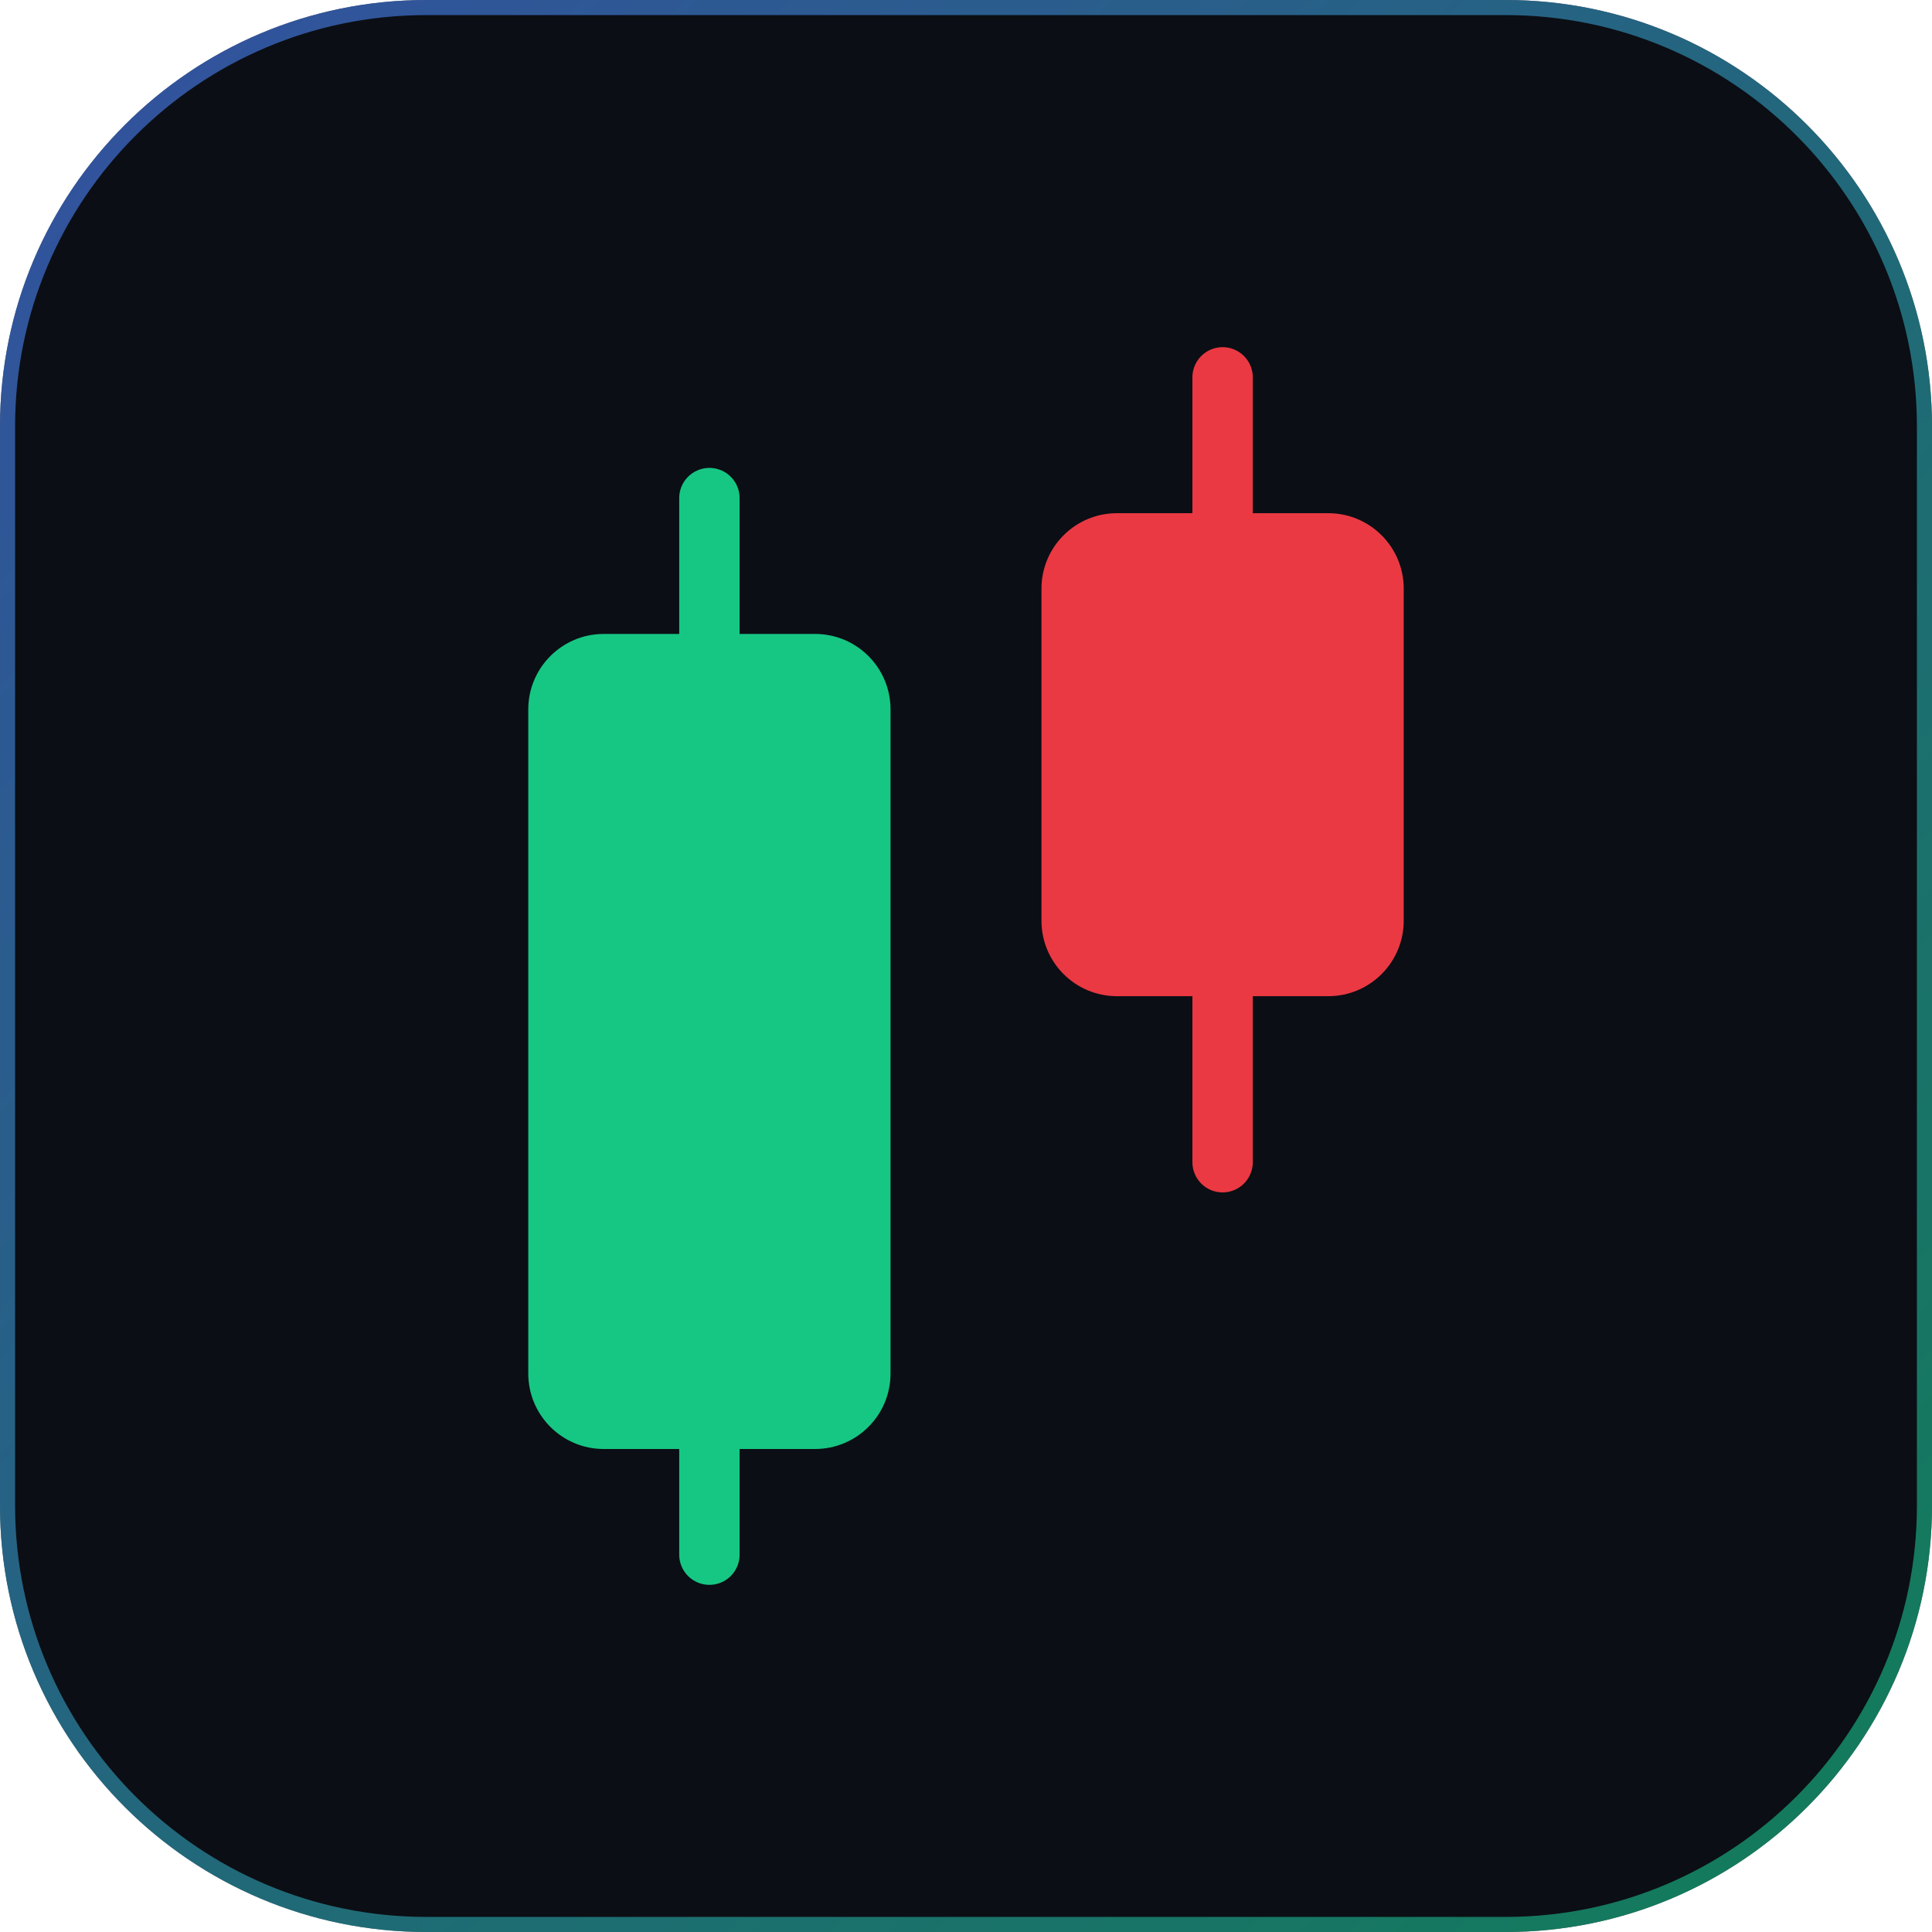
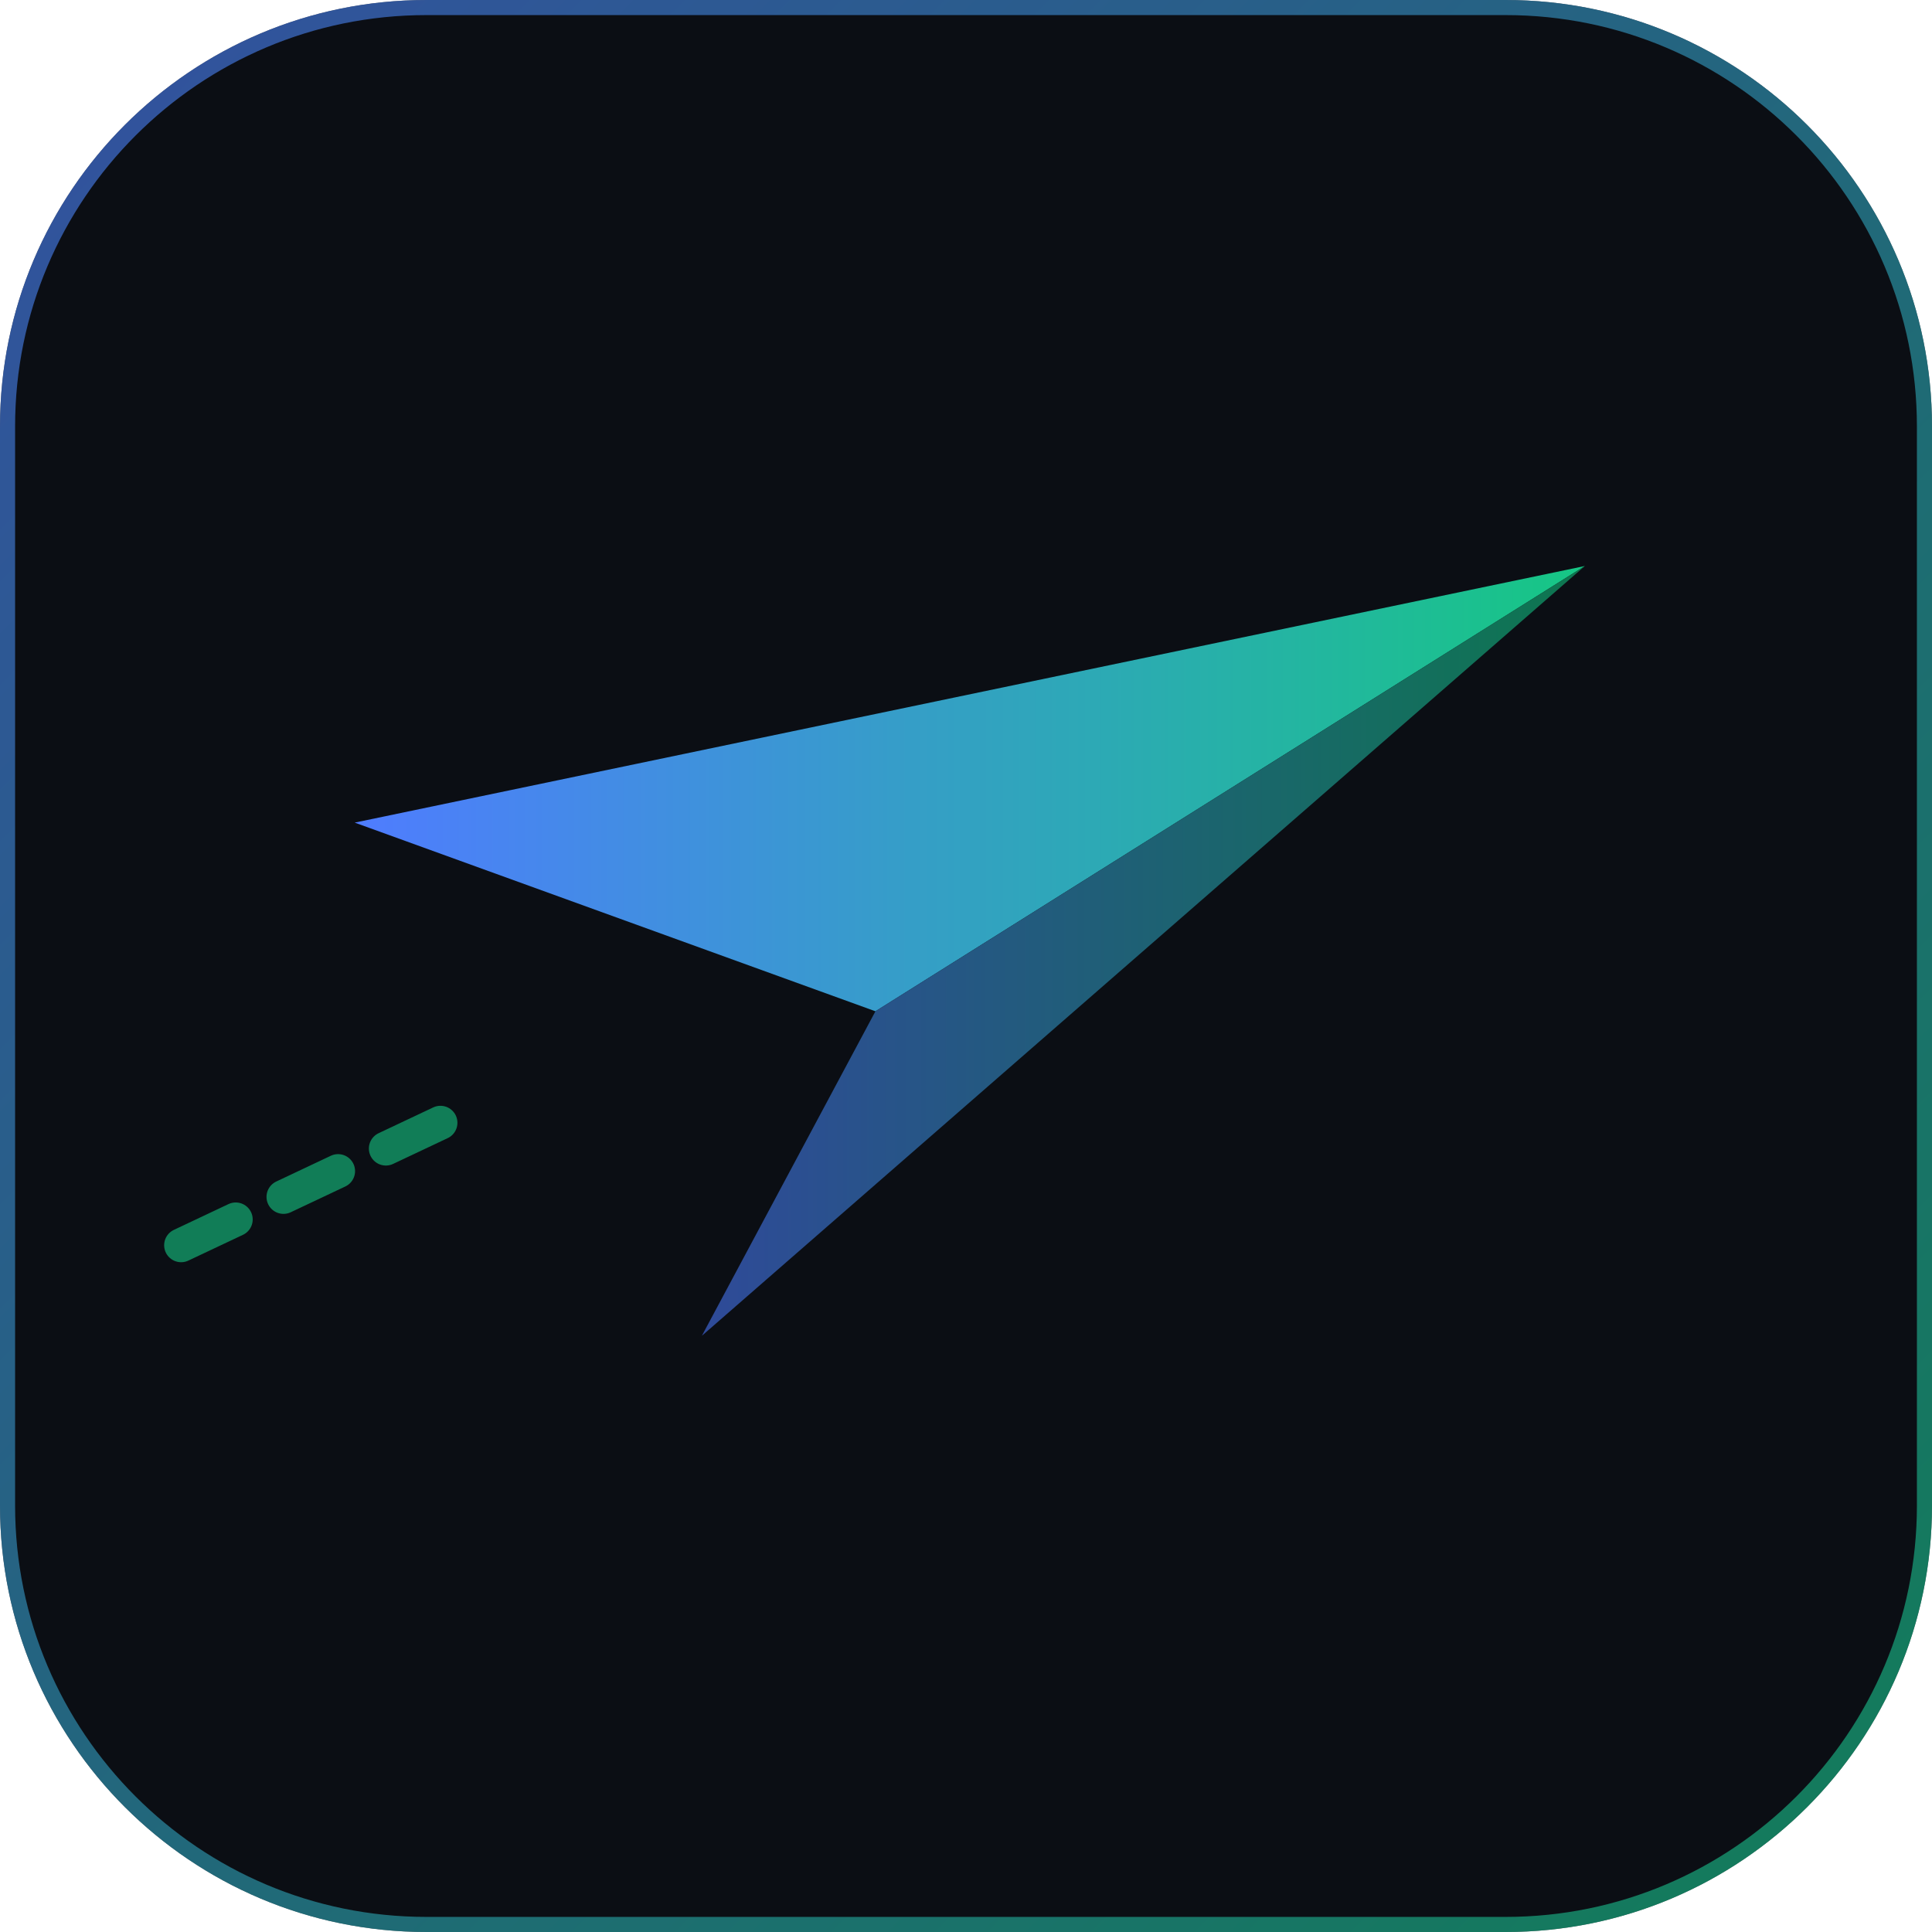
<svg xmlns="http://www.w3.org/2000/svg" viewBox="0 0 512 512">
  <defs>
    <linearGradient id="pt-edge" x1="0" y1="0" x2="1" y2="1">
      <stop offset="0" stop-color="#4F7CFF" />
      <stop offset="1" stop-color="#16C784" />
    </linearGradient>
+     <linearGradient id="pt-wing-top" x1="0" y1="0" x2="1" y2="0">
+       <stop offset="0" stop-color="#4F7CFF" />
+       <stop offset="1" stop-color="#16C784" />
+     </linearGradient>
+     <linearGradient id="pt-wing-bottom" x1="0" y1="0" x2="1" y2="0">
+       <stop offset="0" stop-color="#2F4A99" />
+       <stop offset="1" stop-color="#0D774F" />
+     </linearGradient>
  </defs>
  <rect id="frame-bg" width="512" height="512" rx="113" fill="#0B0E14" />
  <rect id="frame-border" x="2" y="2" width="508" height="508" rx="111" fill="none" stroke="url(#pt-edge)" stroke-width="4" opacity="0.6" />
  <g id="mark">
-     <line x1="188" y1="132" x2="188" y2="412" stroke="#16C784" stroke-width="16" stroke-linecap="round" />
-     <rect x="140" y="168" width="96" height="216" rx="20" fill="#16C784" />
-     <line x1="324" y1="100" x2="324" y2="308" stroke="#EA3943" stroke-width="16" stroke-linecap="round" />
-     <rect x="276" y="136" width="96" height="128" rx="20" fill="#EA3943" />
+     <path id="mark-trail" d="M48 330 L120 296" fill="none" stroke="#16C784" stroke-width="9" stroke-linecap="round" stroke-dasharray="16 14" opacity="0.6" />
+     <path id="mark-wing-top" d="M420 150 L94 218 L232 268 Z" fill="url(#pt-wing-top)" />
+     <path id="mark-wing-bottom" d="M420 150 L232 268 L186 354 Z" fill="url(#pt-wing-bottom)" />
  </g>
</svg>
